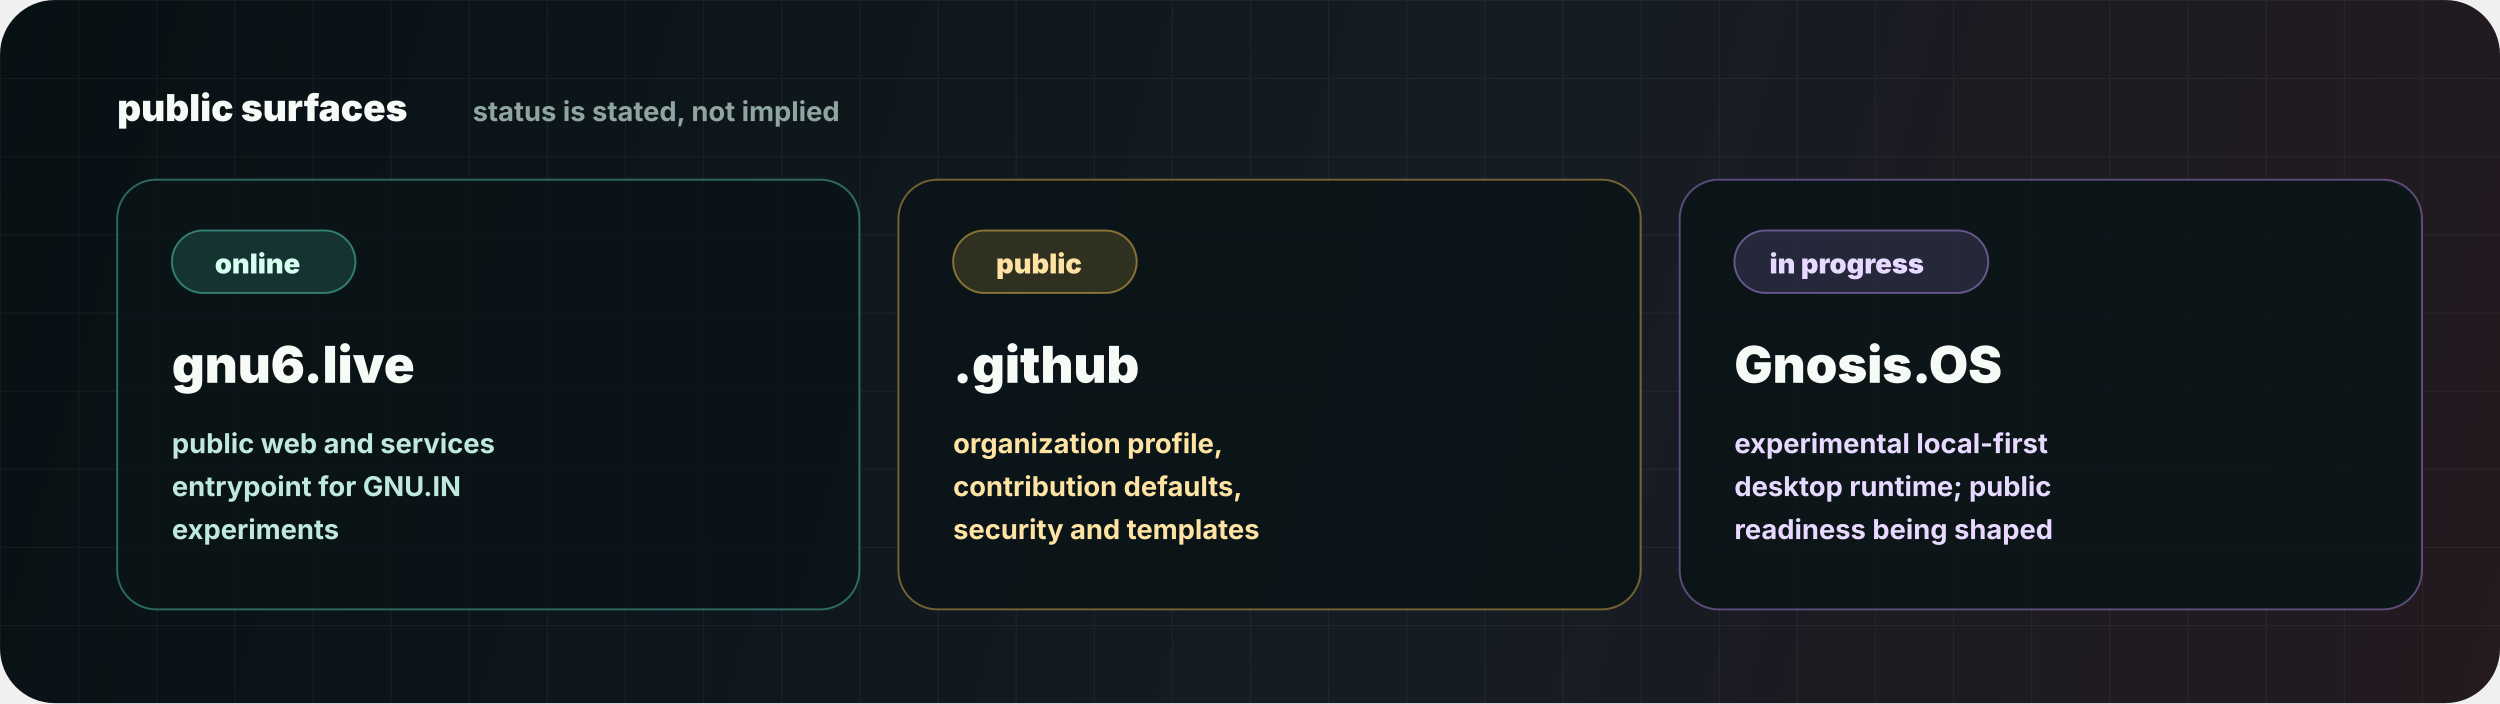
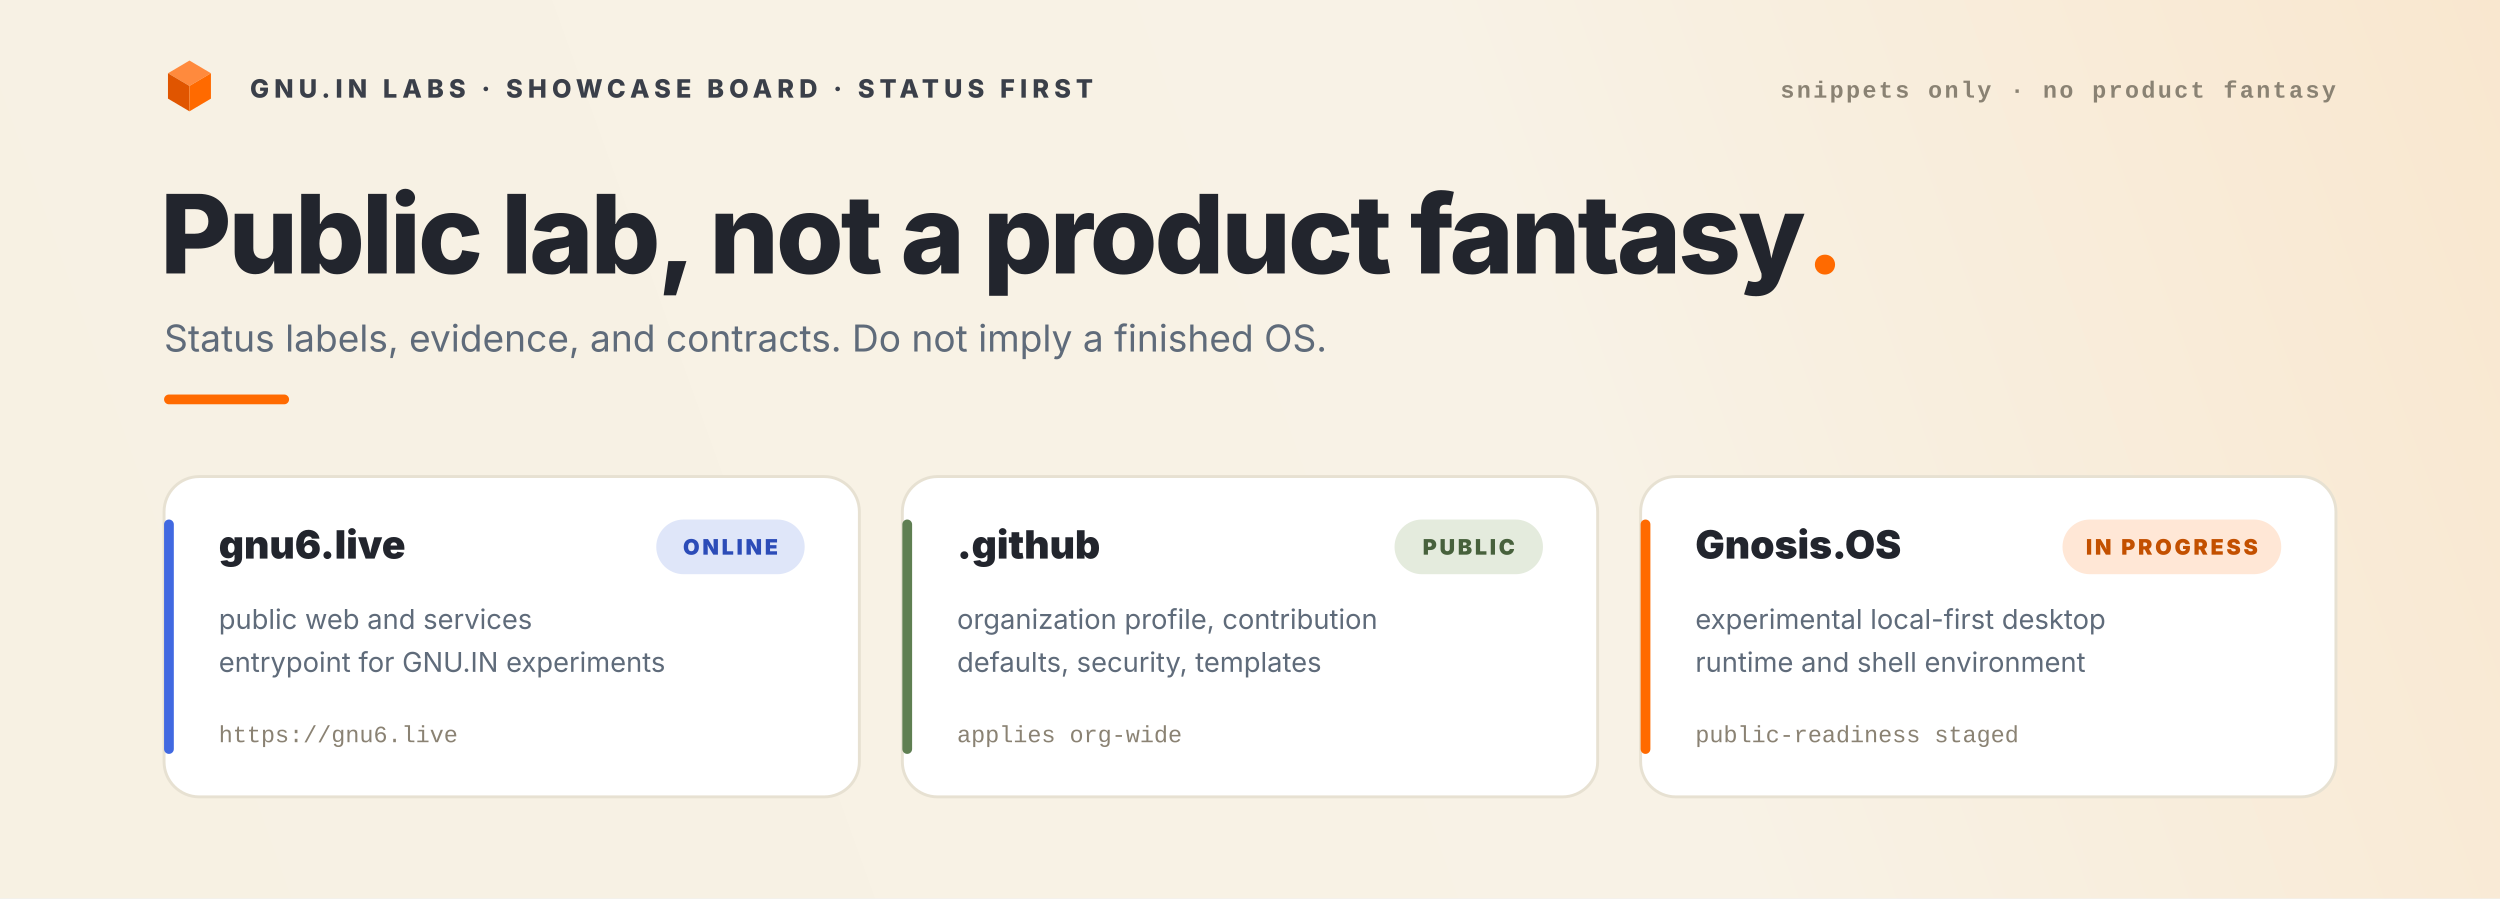
- <svg xmlns="http://www.w3.org/2000/svg" width="1280" height="360" viewBox="0 0 1280 360" fill="none" role="img" aria-labelledby="title desc">
+ <svg xmlns="http://www.w3.org/2000/svg" width="1280" height="460" viewBox="0 0 1280 460" fill="none" role="img" aria-labelledby="title desc">
  <defs>
-     <linearGradient id="bg" x1="0" y1="0" x2="1280" y2="360" gradientUnits="userSpaceOnUse">
-       <stop stop-color="#071013" />
-       <stop offset="0.55" stop-color="#141C24" />
-       <stop offset="1" stop-color="#241A20" />
+     <linearGradient id="paper" x1="0" y1="460" x2="1280" y2="0" gradientUnits="userSpaceOnUse">
+       <stop stop-color="#F7F1E3" />
+       <stop offset="0.62" stop-color="#F8F2E6" />
+       <stop offset="1" stop-color="#F9E7CF" />
    </linearGradient>
-     <pattern id="grid" width="40" height="40" patternUnits="userSpaceOnUse">
-       <path d="M40 0H0V40" stroke="#FFFFFF" stroke-opacity="0.05" />
-     </pattern>
  </defs>
-   <rect width="1280" height="360" rx="28" fill="url(#bg)" />
-   <rect width="1280" height="360" rx="28" fill="url(#grid)" />
+   <rect width="1280" height="460" fill="url(#paper)" />
+   <g transform="translate(84,30)">
+     <polygon points="13,1 24,7.5 13,14 2,7.5" fill="#FF8A3D" />
+     <polygon points="2,7.5 13,14 13,27 2,20.5" fill="#E05500" />
+     <polygon points="13,14 24,7.5 24,20.5 13,27" fill="#FF6A00" />
+   </g>
+   <text x="128" y="50" fill="#3A3F49" font-family="Inter, ui-sans-serif, system-ui, -apple-system, BlinkMacSystemFont, Segoe UI, sans-serif" font-size="13" font-weight="800" letter-spacing="2.6">GNU.IN LABS · SHOWCASE BOARD · STATUS FIRST</text>
+   <text x="1196" y="50" text-anchor="end" fill="#8A8273" font-family="IBM Plex Mono, SFMono-Regular, Consolas, Liberation Mono, monospace" font-size="12" font-weight="600" letter-spacing="1.2">snippets only · no product fantasy</text>
  <g font-family="Inter, ui-sans-serif, system-ui, -apple-system, BlinkMacSystemFont, Segoe UI, sans-serif">
-     <text x="60" y="62" fill="#F7FBF7" font-size="19" font-weight="850">public surfaces</text>
-     <text x="242" y="62" fill="#8FA6A0" font-size="14" font-weight="700">status is stated, not implied</text>
-     <g>
-       <rect x="60" y="92" width="380" height="220" rx="20" fill="#0B1518" fill-opacity="0.9" stroke="#55D6BE" stroke-opacity="0.44" />
-       <rect x="88" y="118" width="94" height="32" rx="16" fill="#55D6BE" fill-opacity="0.16" stroke="#55D6BE" stroke-opacity="0.5" />
-       <text x="110" y="140" fill="#D7FFF1" font-size="14" font-weight="850">online</text>
-       <text x="88" y="196" fill="#F7FBF7" font-size="26" font-weight="850">gnu6.live</text>
-       <text x="88" y="232" fill="#BFE9DD" font-size="14" font-weight="700">public web and services</text>
-       <text x="88" y="254" fill="#BFE9DD" font-size="14" font-weight="700">entrypoint for GNU.IN</text>
-       <text x="88" y="276" fill="#BFE9DD" font-size="14" font-weight="700">experiments</text>
+     <text x="82" y="140" fill="#22252D" font-size="56" font-weight="800" letter-spacing="-1.5">Public lab, not a product fantasy<tspan fill="#FF6A00">.</tspan>
+     </text>
+     <text x="84" y="180" fill="#5F6B7A" font-size="19">Status labels, evidence, and contracts. Do not imply a finished OS.</text>
+     <rect x="84" y="202" width="64" height="5" rx="2.5" fill="#FF6A00" />
+   </g>
+   <g font-family="Inter, ui-sans-serif, system-ui, -apple-system, BlinkMacSystemFont, Segoe UI, sans-serif">
+     <g transform="translate(84,244)">
+       <rect width="356" height="164" rx="18" fill="#FFFFFF" stroke="#E7E1D2" stroke-width="1.5" />
+       <rect x="0" y="22" width="5" height="120" rx="2.5" fill="#4169E1" />
+       <text x="28" y="42" fill="#22252D" font-size="20" font-weight="850">gnu6.live</text>
+       <rect x="252" y="22" width="76" height="28" rx="14" fill="#DFE6F9" />
+       <text x="290" y="40" text-anchor="middle" fill="#2C4CB8" font-size="11" font-weight="850" letter-spacing="1.4">ONLINE</text>
+       <text x="28" y="78" fill="#5F6B7A" font-size="14">public web and services</text>
+       <text x="28" y="100" fill="#5F6B7A" font-size="14">entrypoint for GNU.IN experiments</text>
+       <text x="28" y="136" fill="#8A8273" font-family="IBM Plex Mono, SFMono-Regular, Consolas, Liberation Mono, monospace" font-size="12">https://gnu6.live</text>
    </g>
-     <g>
-       <rect x="460" y="92" width="380" height="220" rx="20" fill="#0B1518" fill-opacity="0.9" stroke="#F2C14E" stroke-opacity="0.44" />
-       <rect x="488" y="118" width="94" height="32" rx="16" fill="#F2C14E" fill-opacity="0.16" stroke="#F2C14E" stroke-opacity="0.5" />
-       <text x="510" y="140" fill="#FFE3A3" font-size="14" font-weight="850">public</text>
-       <text x="488" y="196" fill="#F7FBF7" font-size="26" font-weight="850">.github</text>
-       <text x="488" y="232" fill="#FFE3A3" font-size="14" font-weight="700">organization profile,</text>
-       <text x="488" y="254" fill="#FFE3A3" font-size="14" font-weight="700">contribution defaults,</text>
-       <text x="488" y="276" fill="#FFE3A3" font-size="14" font-weight="700">security and templates</text>
+     <g transform="translate(462,244)">
+       <rect width="356" height="164" rx="18" fill="#FFFFFF" stroke="#E7E1D2" stroke-width="1.5" />
+       <rect x="0" y="22" width="5" height="120" rx="2.5" fill="#5F7F52" />
+       <text x="28" y="42" fill="#22252D" font-size="20" font-weight="850">.github</text>
+       <rect x="252" y="22" width="76" height="28" rx="14" fill="#E4EBDD" />
+       <text x="290" y="40" text-anchor="middle" fill="#47613C" font-size="11" font-weight="850" letter-spacing="1.4">PUBLIC</text>
+       <text x="28" y="78" fill="#5F6B7A" font-size="14">organization profile, contribution</text>
+       <text x="28" y="100" fill="#5F6B7A" font-size="14">defaults, security, templates</text>
+       <text x="28" y="136" fill="#8A8273" font-family="IBM Plex Mono, SFMono-Regular, Consolas, Liberation Mono, monospace" font-size="12">applies org-wide</text>
    </g>
-     <g>
-       <rect x="860" y="92" width="380" height="220" rx="20" fill="#0B1518" fill-opacity="0.9" stroke="#B48EED" stroke-opacity="0.44" />
-       <rect x="888" y="118" width="130" height="32" rx="16" fill="#B48EED" fill-opacity="0.16" stroke="#B48EED" stroke-opacity="0.5" />
-       <text x="906" y="140" fill="#E7D9FF" font-size="14" font-weight="850">in progress</text>
-       <text x="888" y="196" fill="#F7FBF7" font-size="26" font-weight="850">Gnosis.OS</text>
-       <text x="888" y="232" fill="#E7D9FF" font-size="14" font-weight="700">experimental local-first</text>
-       <text x="888" y="254" fill="#E7D9FF" font-size="14" font-weight="700">desktop runtime; public</text>
-       <text x="888" y="276" fill="#E7D9FF" font-size="14" font-weight="700">readiness being shaped</text>
+     <g transform="translate(840,244)">
+       <rect width="356" height="164" rx="18" fill="#FFFFFF" stroke="#E7E1D2" stroke-width="1.5" />
+       <rect x="0" y="22" width="5" height="120" rx="2.5" fill="#FF6A00" />
+       <text x="28" y="42" fill="#22252D" font-size="20" font-weight="850">Gnosis.OS</text>
+       <rect x="216" y="22" width="112" height="28" rx="14" fill="#FFE7D6" />
+       <text x="272" y="40" text-anchor="middle" fill="#C35000" font-size="11" font-weight="850" letter-spacing="1.4">IN PROGRESS</text>
+       <text x="28" y="78" fill="#5F6B7A" font-size="14">experimental local-first desktop</text>
+       <text x="28" y="100" fill="#5F6B7A" font-size="14">runtime and shell environment</text>
+       <text x="28" y="136" fill="#8A8273" font-family="IBM Plex Mono, SFMono-Regular, Consolas, Liberation Mono, monospace" font-size="12">public-readiness staged</text>
    </g>
  </g>
</svg>
